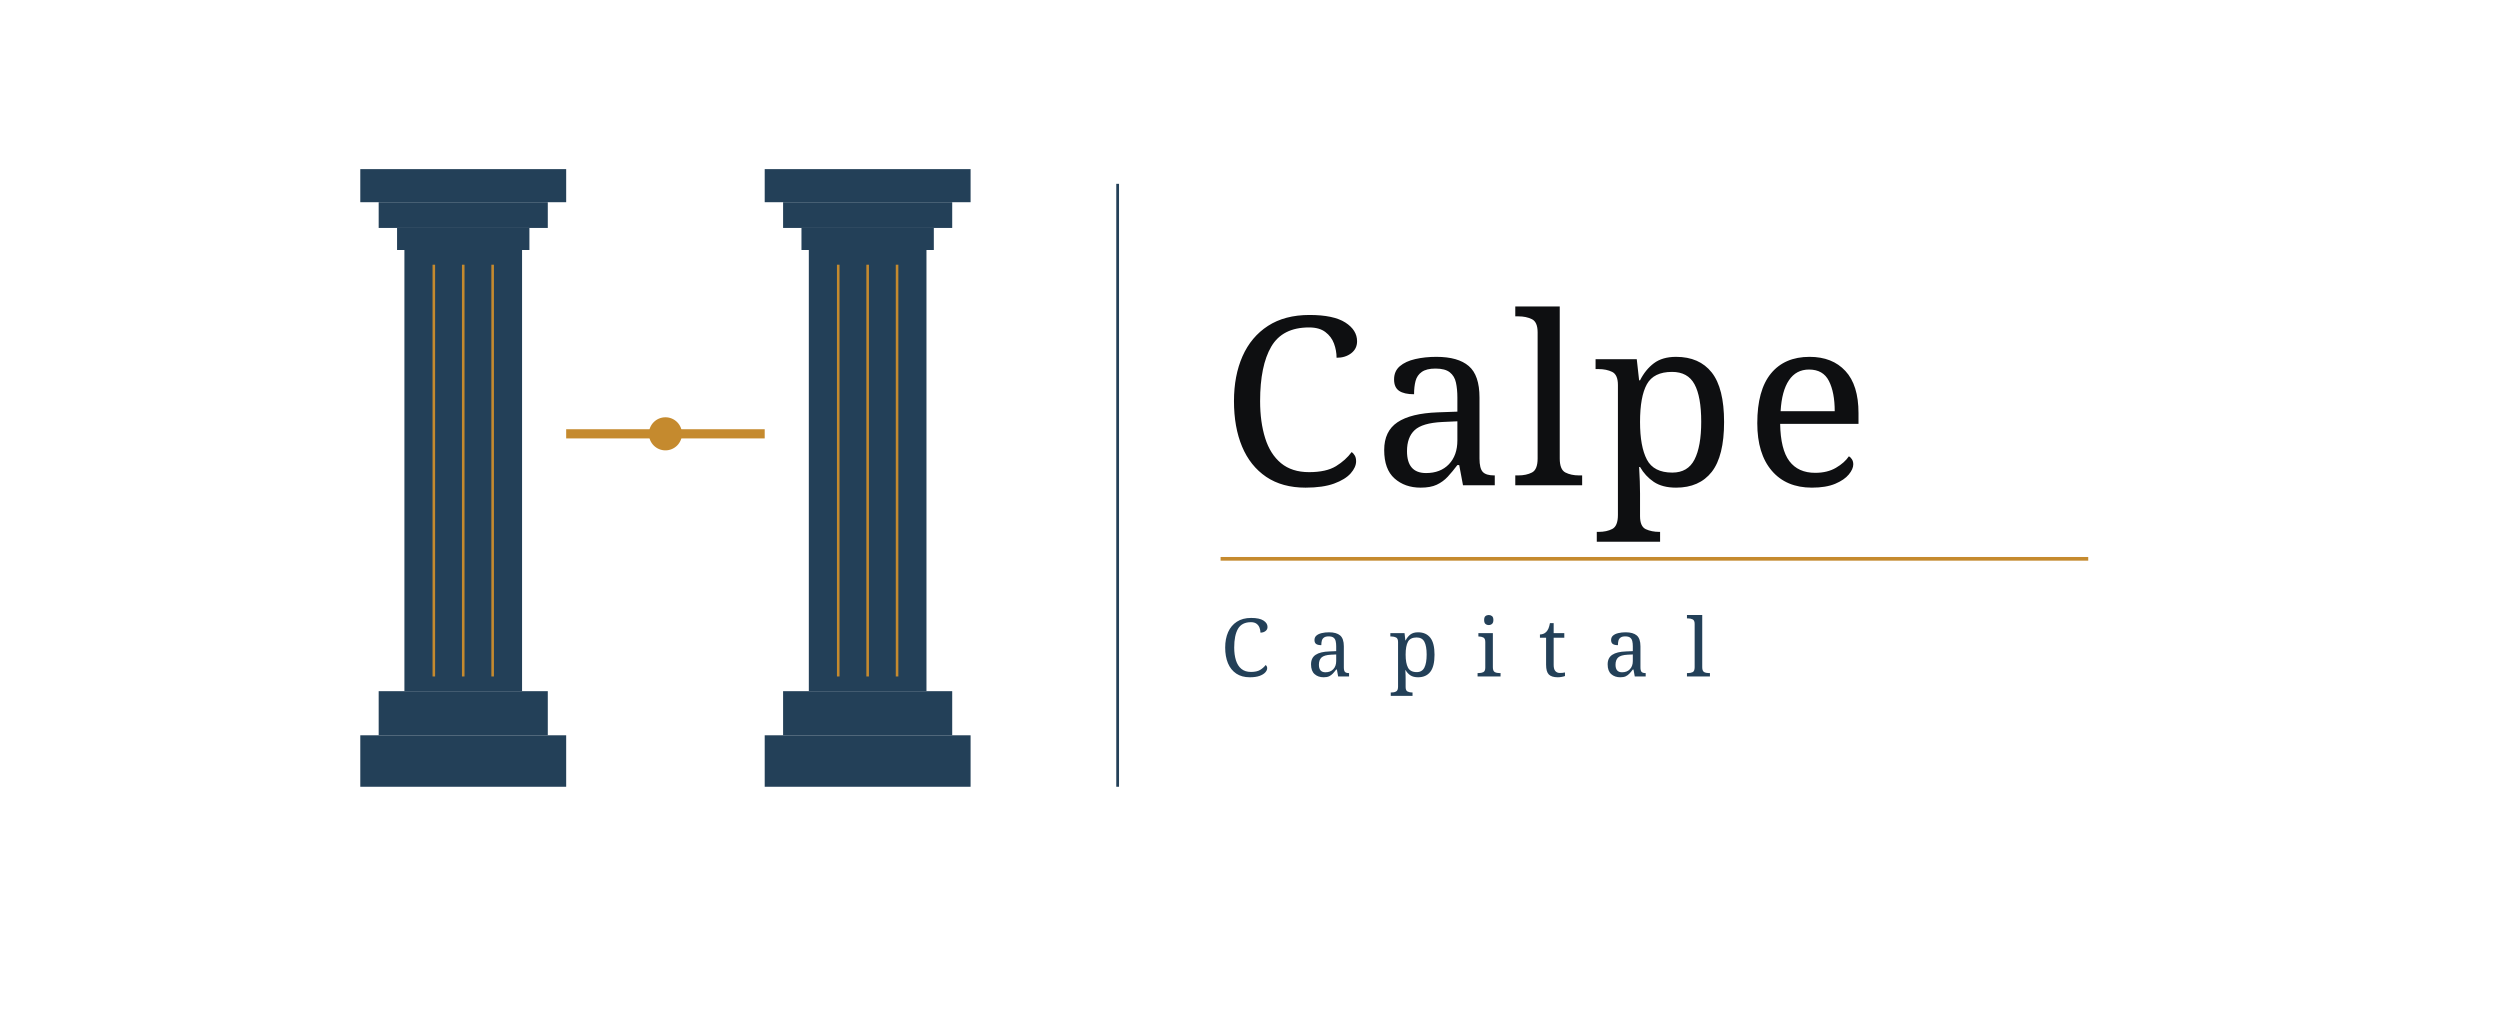
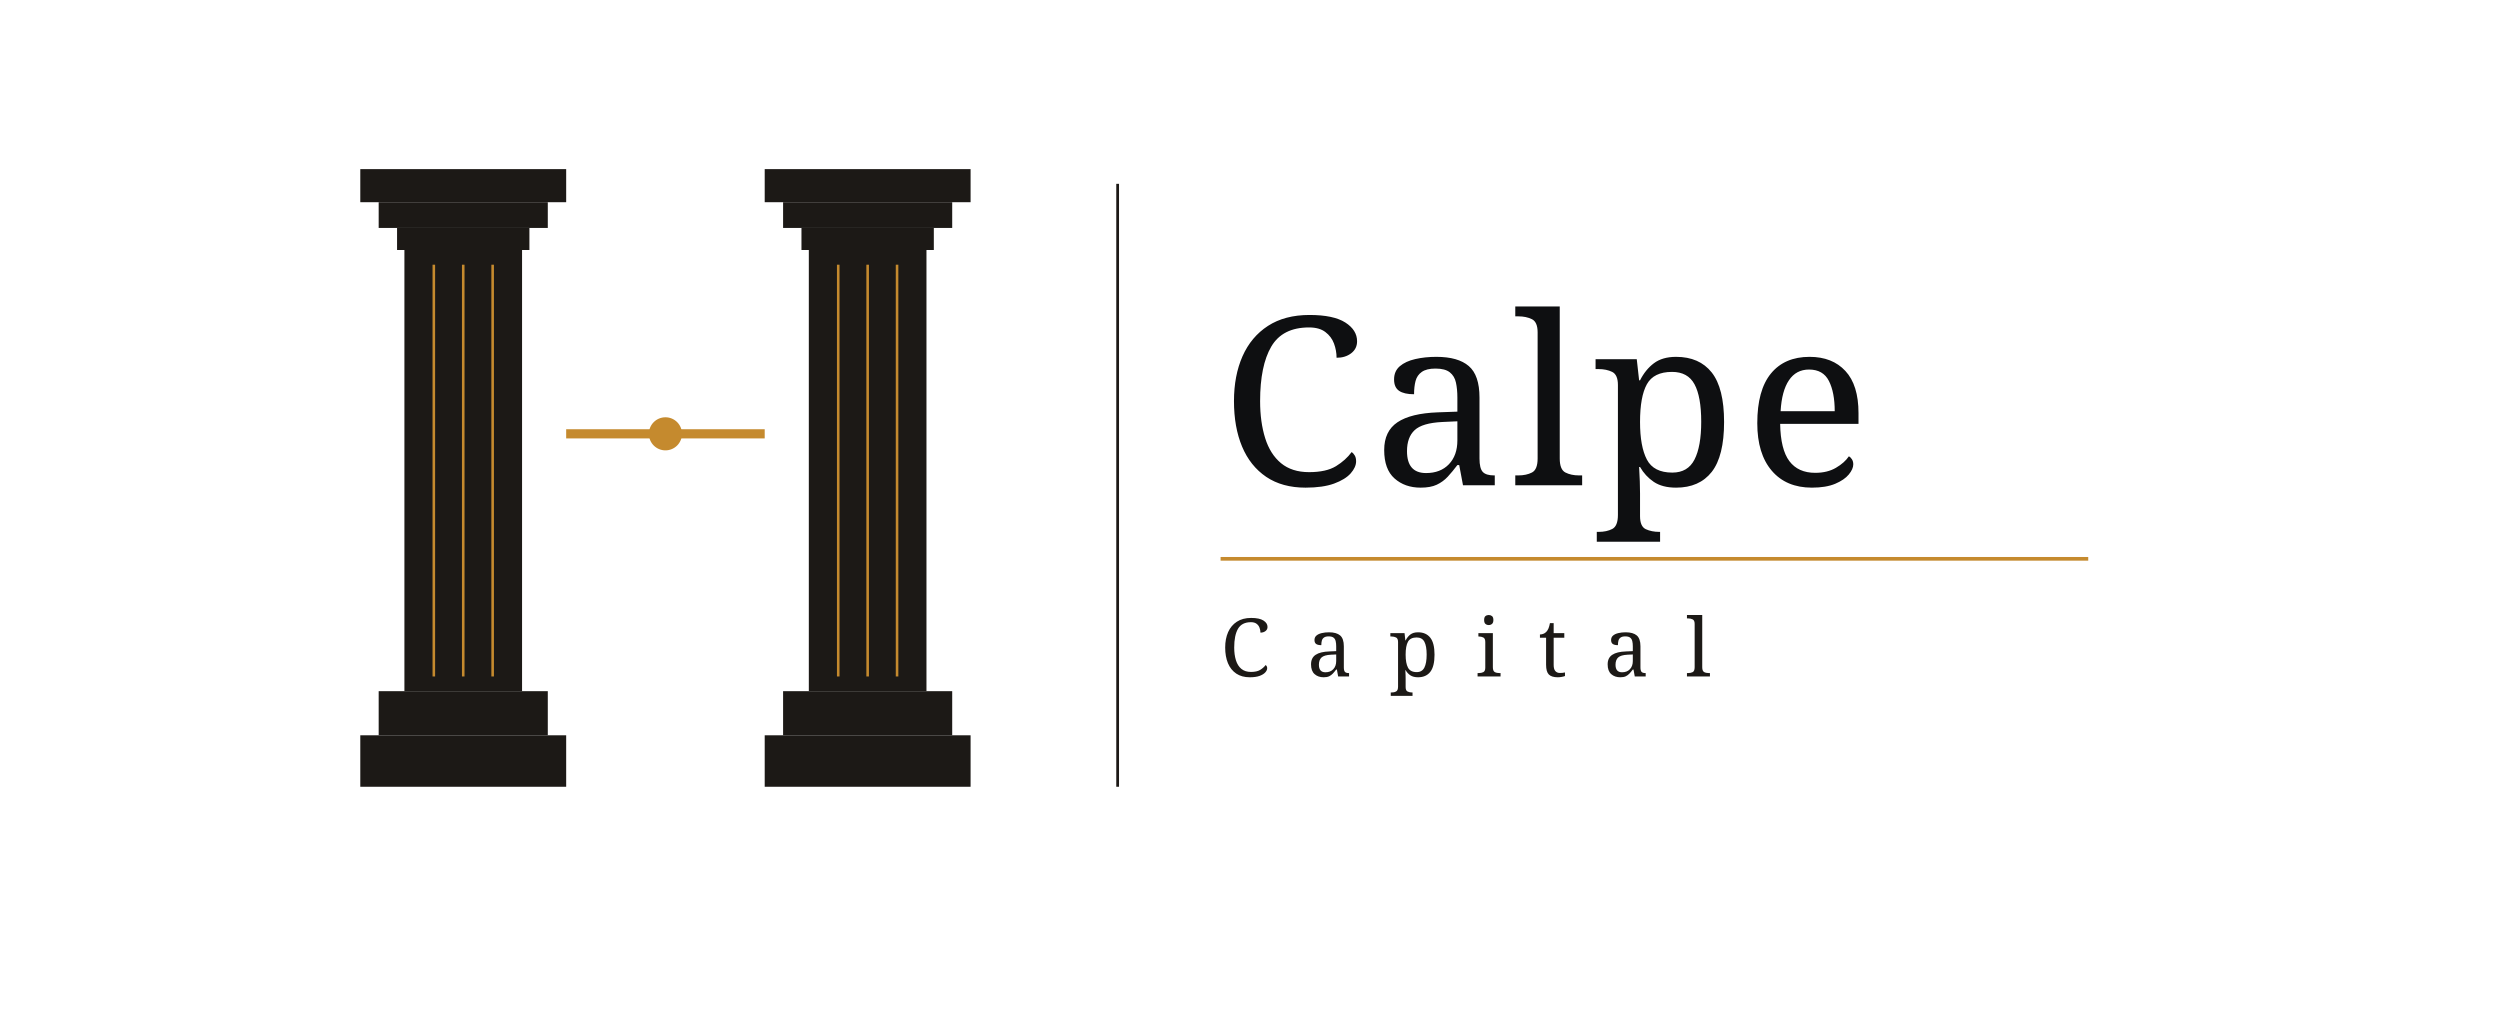
<svg xmlns="http://www.w3.org/2000/svg" viewBox="0 0 680 280" width="680" height="280">
-   <rect x="98" y="200" width="56" height="14" fill="#234058" />
-   <rect x="103" y="188" width="46" height="12" fill="#234058" />
-   <rect x="110" y="68" width="32" height="120" fill="#234058" />
+   <rect x="98" y="200" width="56" height="14" fill="#1C1916" />
+   <rect x="103" y="188" width="46" height="12" fill="#1C1916" />
+   <rect x="110" y="68" width="32" height="120" fill="#1C1916" />
  <line x1="118" y1="72" x2="118" y2="184" stroke="#C58A2E" stroke-width="0.7" />
  <line x1="126" y1="72" x2="126" y2="184" stroke="#C58A2E" stroke-width="0.7" />
  <line x1="134" y1="72" x2="134" y2="184" stroke="#C58A2E" stroke-width="0.7" />
-   <rect x="108" y="62" width="36" height="6" fill="#234058" />
-   <rect x="103" y="55" width="46" height="7" fill="#234058" />
-   <rect x="98" y="46" width="56" height="9" fill="#234058" />
-   <rect x="208" y="200" width="56" height="14" fill="#234058" />
-   <rect x="213" y="188" width="46" height="12" fill="#234058" />
-   <rect x="220" y="68" width="32" height="120" fill="#234058" />
+   <rect x="108" y="62" width="36" height="6" fill="#1C1916" />
+   <rect x="103" y="55" width="46" height="7" fill="#1C1916" />
+   <rect x="98" y="46" width="56" height="9" fill="#1C1916" />
+   <rect x="208" y="200" width="56" height="14" fill="#1C1916" />
+   <rect x="213" y="188" width="46" height="12" fill="#1C1916" />
+   <rect x="220" y="68" width="32" height="120" fill="#1C1916" />
  <line x1="228" y1="72" x2="228" y2="184" stroke="#C58A2E" stroke-width="0.7" />
  <line x1="236" y1="72" x2="236" y2="184" stroke="#C58A2E" stroke-width="0.7" />
  <line x1="244" y1="72" x2="244" y2="184" stroke="#C58A2E" stroke-width="0.7" />
-   <rect x="218" y="62" width="36" height="6" fill="#234058" />
-   <rect x="213" y="55" width="46" height="7" fill="#234058" />
-   <rect x="208" y="46" width="56" height="9" fill="#234058" />
+   <rect x="218" y="62" width="36" height="6" fill="#1C1916" />
+   <rect x="213" y="55" width="46" height="7" fill="#1C1916" />
+   <rect x="208" y="46" width="56" height="9" fill="#1C1916" />
  <line x1="154" y1="118" x2="208" y2="118" stroke="#C58A2E" stroke-width="2.5" />
  <circle cx="181" cy="118" r="4.5" fill="#C58A2E" />
-   <line x1="304" y1="50" x2="304" y2="214" stroke="#234058" stroke-width="0.75" />
+   <line x1="304" y1="50" x2="304" y2="214" stroke="#1C1916" stroke-width="0.75" />
  <text x="332" y="132" font-family="Optima, &quot;Optima Nova LT&quot;, &quot;URW Classico&quot;, Candara, &quot;Linux Biolinum&quot;, &quot;Iowan Old Style&quot;, Georgia, serif" font-size="64" font-weight="500" fill="#0E0F11" letter-spacing="2">Calpe</text>
  <line x1="332" y1="152" x2="568" y2="152" stroke="#C58A2E" stroke-width="1" />
-   <text x="332" y="184" font-family="Optima, &quot;Optima Nova LT&quot;, &quot;URW Classico&quot;, Candara, &quot;Linux Biolinum&quot;, &quot;Iowan Old Style&quot;, Georgia, serif" font-size="22" font-weight="400" fill="#234058" letter-spacing="10">Capital</text>
+   <text x="332" y="184" font-family="Optima, &quot;Optima Nova LT&quot;, &quot;URW Classico&quot;, Candara, &quot;Linux Biolinum&quot;, &quot;Iowan Old Style&quot;, Georgia, serif" font-size="22" font-weight="400" fill="#1C1916" letter-spacing="10">Capital</text>
</svg>
